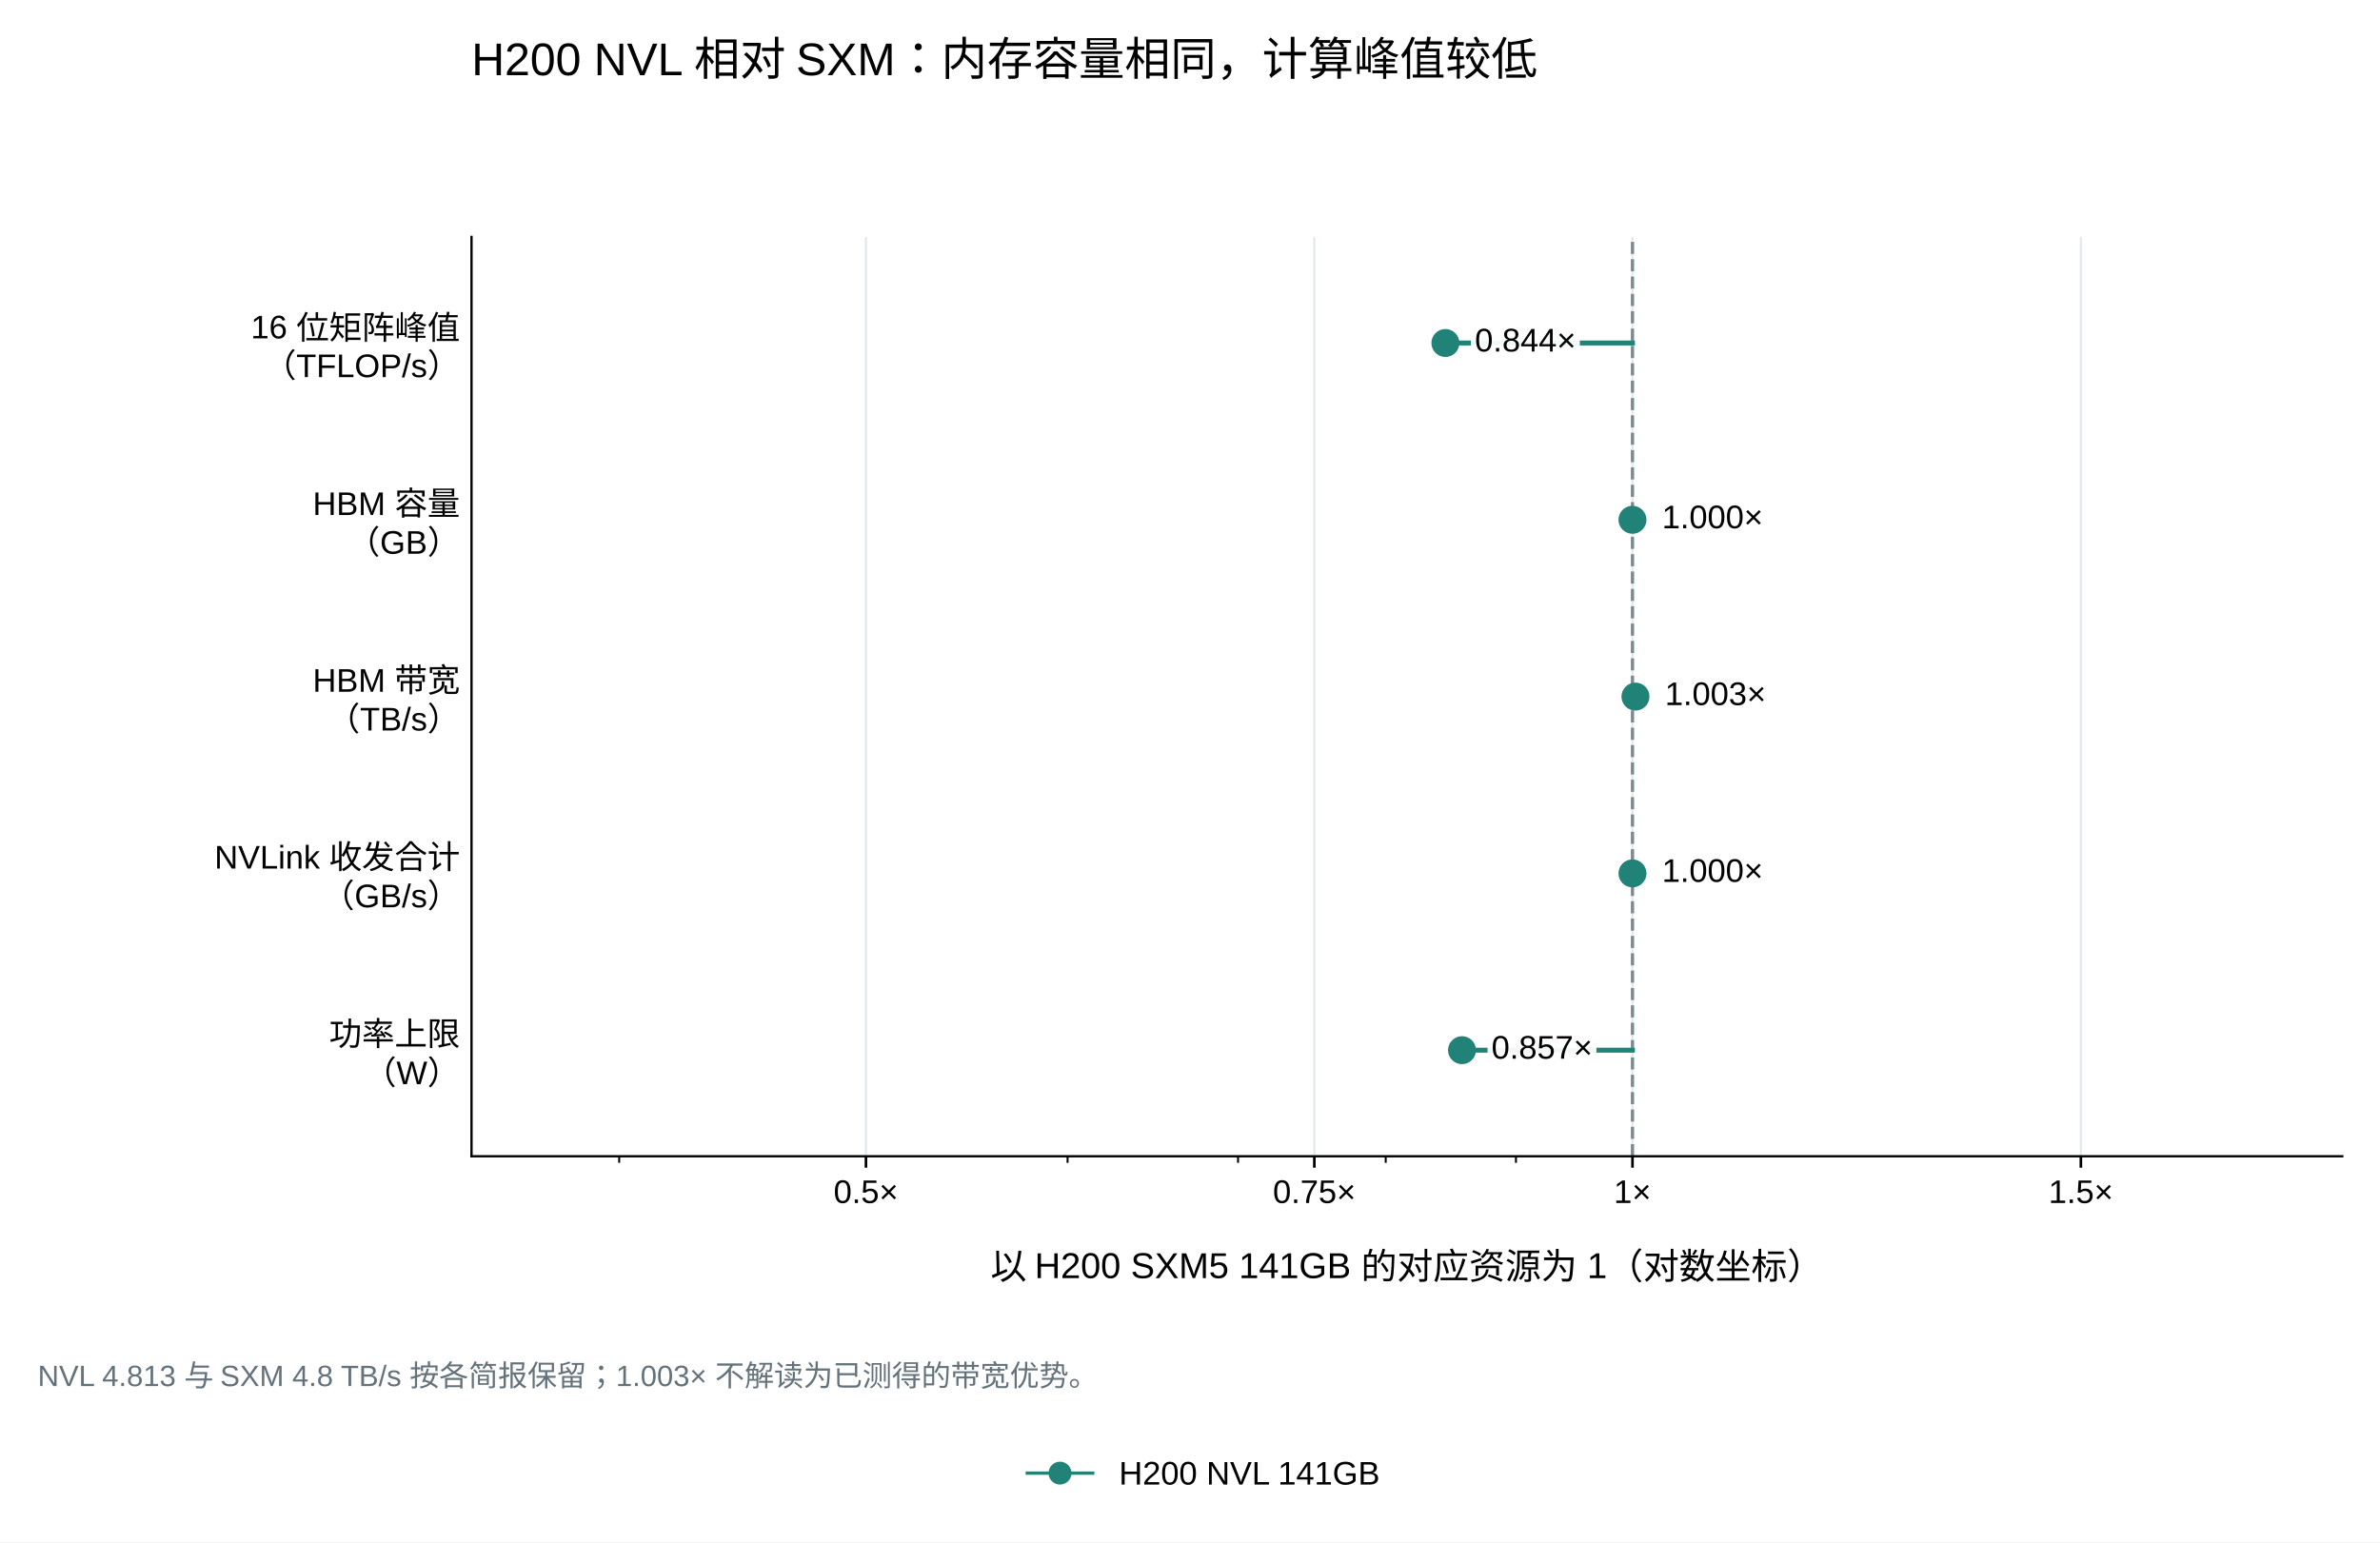
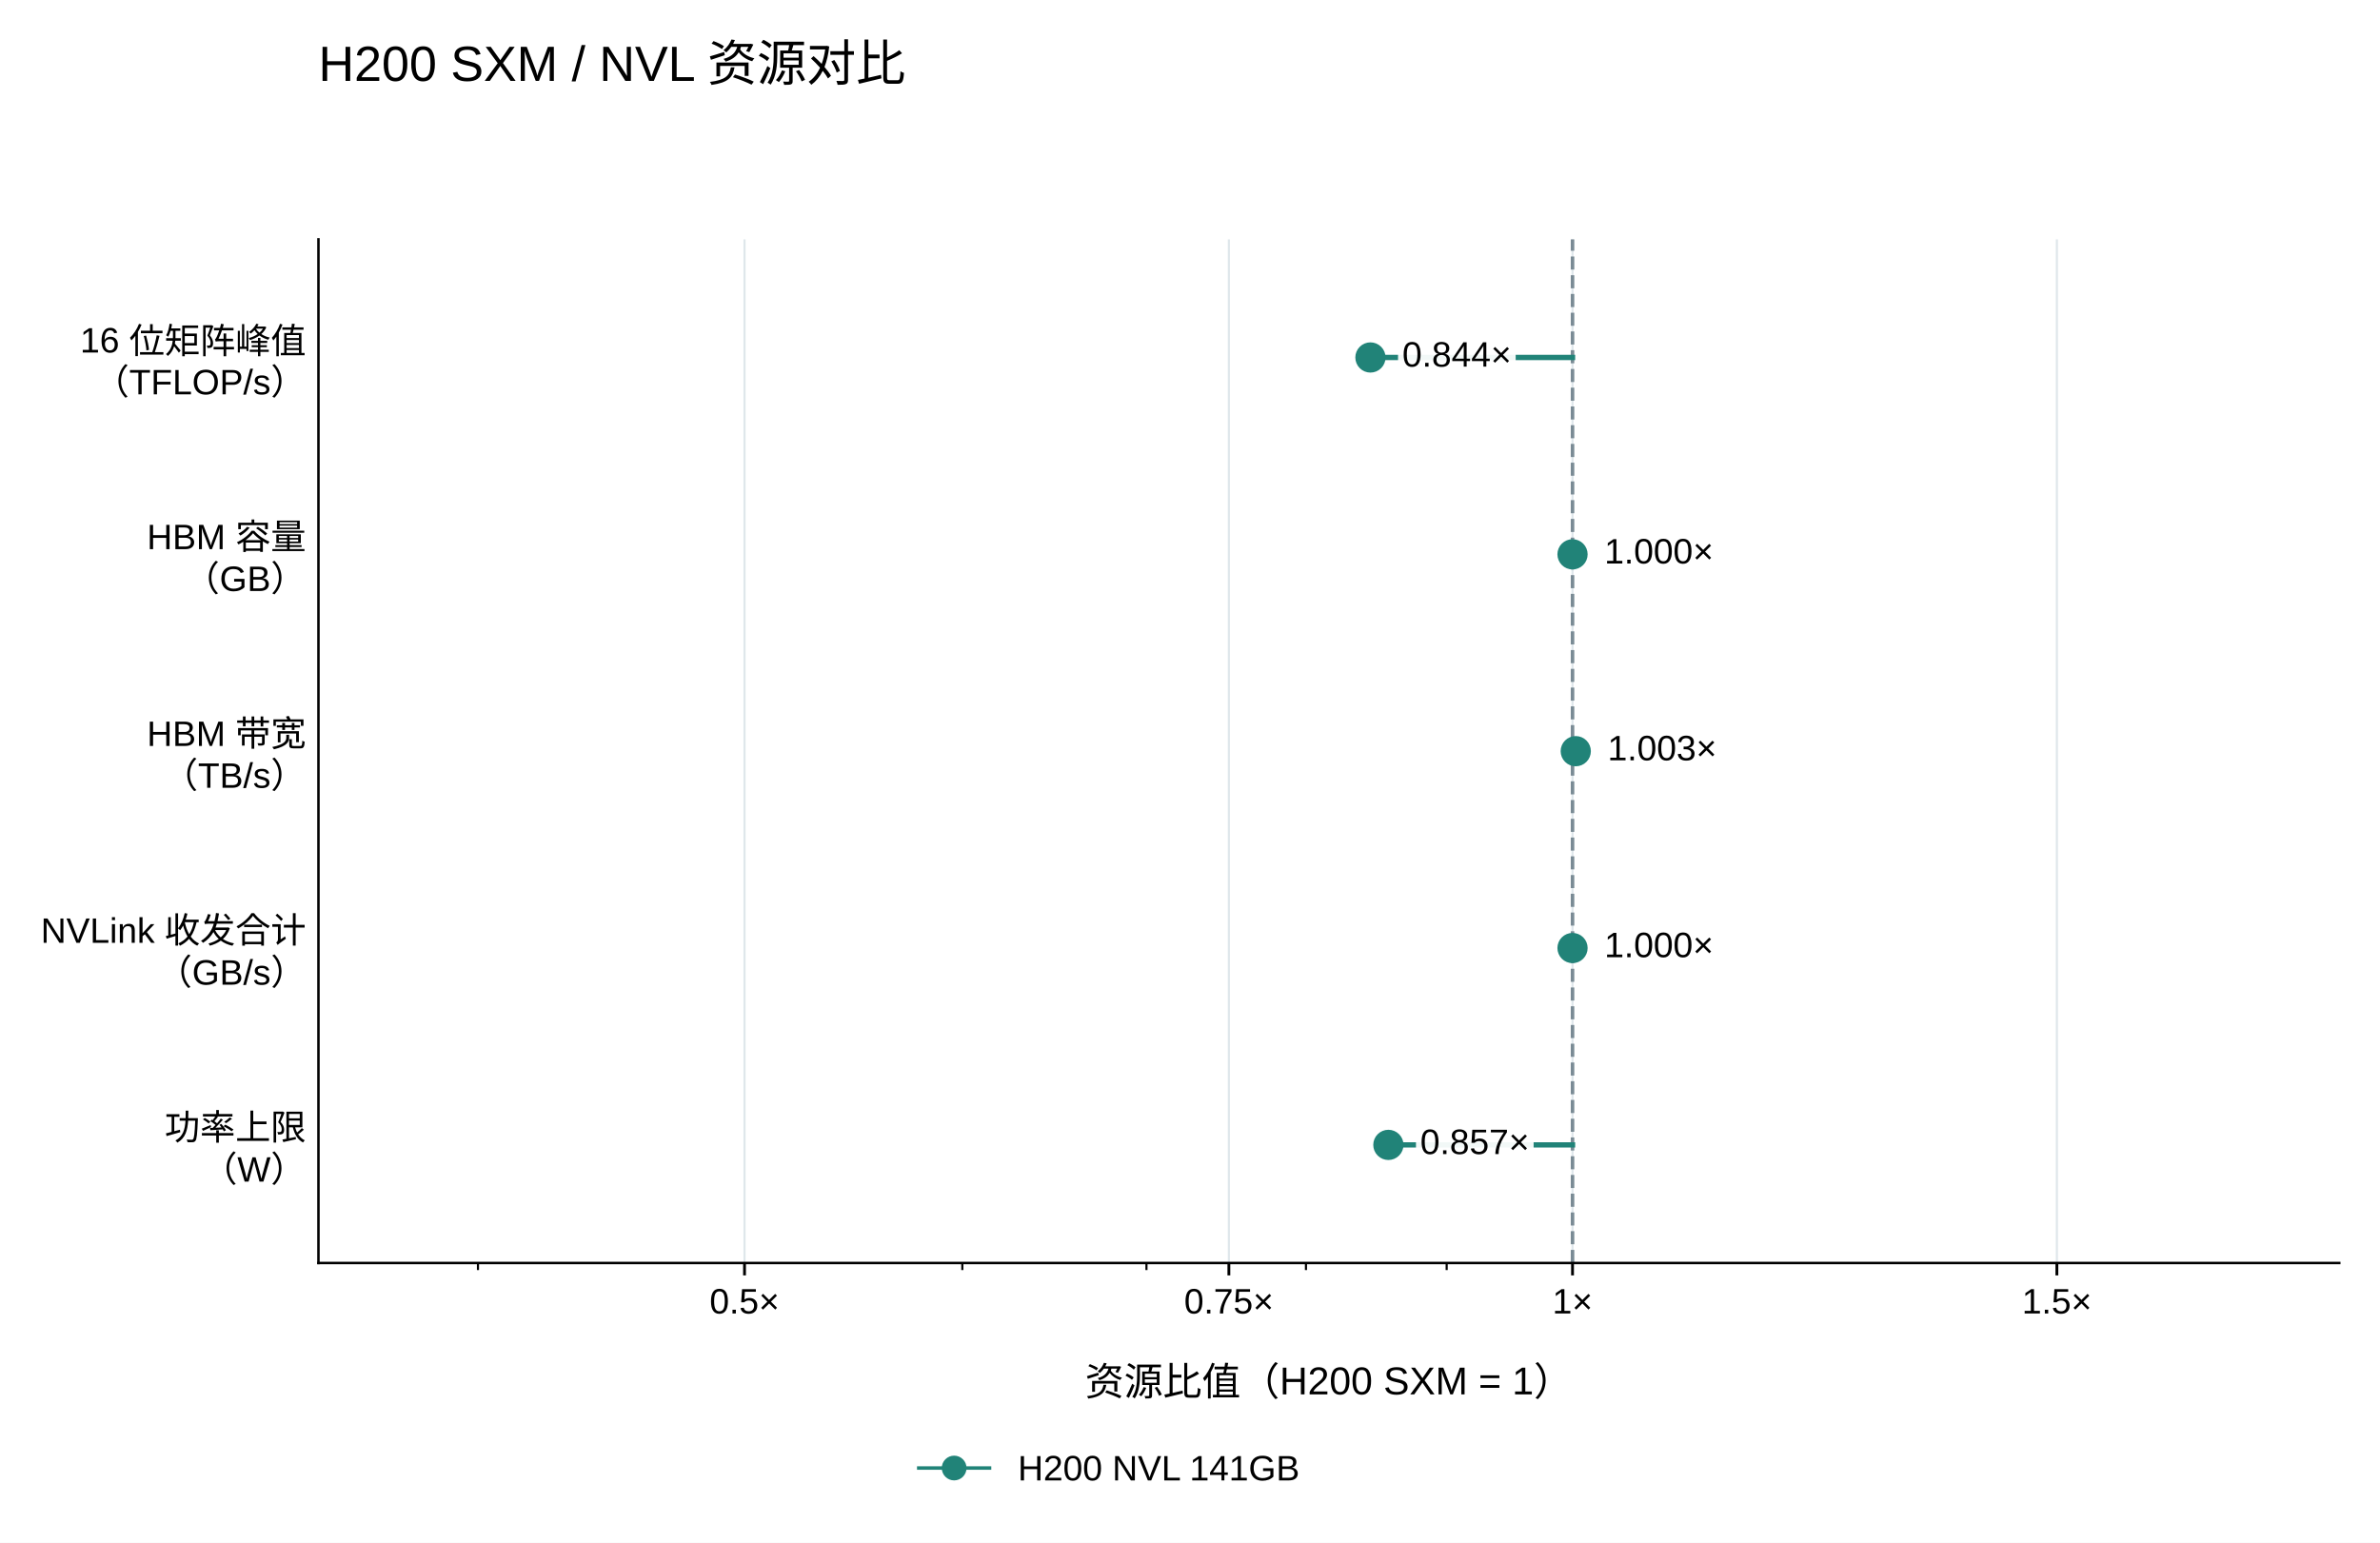
- <svg xmlns="http://www.w3.org/2000/svg" xmlns:xlink="http://www.w3.org/1999/xlink" width="726.84pt" height="471.064pt" viewBox="0 0 726.84 471.064" version="1.1">
+ <svg xmlns="http://www.w3.org/2000/svg" xmlns:xlink="http://www.w3.org/1999/xlink" width="672.874pt" height="436.216pt" viewBox="0 0 672.874 436.216" version="1.1">
  <defs>
    <style type="text/css">*{stroke-linejoin: round; stroke-linecap: butt}</style>
  </defs>
  <g id="figure_1">
    <g id="patch_1">
-       <path d="M 0 471.064  L 726.84 471.064  L 726.84 0  L 0 0  z " style="fill: #ffffff" />
+       <path d="M 0 436.216  L 672.874 436.216  L 672.874 0  L 0 0  z " style="fill: #ffffff" />
    </g>
    <g id="axes_1">
      <g id="patch_2">
-         <path d="M 144 353.16  L 715.32 353.16  L 715.32 72.36  L 144 72.36  z " style="fill: #ffffff" />
+         <path d="M 90.034 357.12  L 661.354 357.12  L 661.354 67.68  L 90.034 67.68  z " style="fill: #ffffff" />
      </g>
      <g id="matplotlib.axis_1">
        <g id="xtick_1">
          <g id="line2d_1">
-             <path d="M 264.458 353.16  L 264.458 72.36  " clip-path="url(#p390c51af34)" style="fill: none; stroke: #dfe7eb; stroke-width: 0.6; stroke-linecap: square" />
+             <path d="M 210.492 357.12  L 210.492 67.68  " clip-path="url(#p6fbc5dd901)" style="fill: none; stroke: #dfe7eb; stroke-width: 0.6; stroke-linecap: square" />
          </g>
          <g id="line2d_2">
            <defs>
-               <path id="md8df88aa16" d="M 0 0  L 0 3.5  " style="stroke: #000000; stroke-width: 0.8" />
+               <path id="m3ce5c3522e" d="M 0 0  L 0 3.5  " style="stroke: #000000; stroke-width: 0.8" />
            </defs>
            <g>
-               <use xlink:href="#md8df88aa16" x="264.458" y="353.16" style="stroke: #000000; stroke-width: 0.8" />
+               <use xlink:href="#m3ce5c3522e" x="210.492" y="357.12" style="stroke: #000000; stroke-width: 0.8" />
            </g>
          </g>
          <g id="text_1">
-             <text style="font-size: 10px; font-family: 'Arial', 'Heiti TC'; text-anchor: middle" x="264.458" y="367.44" transform="rotate(-0 264.4578 367.4403)">0.5×</text>
+             <text style="font-size: 10px; font-family: 'Arial', 'Heiti TC'; text-anchor: middle" x="210.492" y="371.4" transform="rotate(-0 210.4918 371.4003)">0.5×</text>
          </g>
        </g>
        <g id="xtick_2">
          <g id="line2d_3">
-             <path d="M 401.393 353.16  L 401.393 72.36  " clip-path="url(#p390c51af34)" style="fill: none; stroke: #dfe7eb; stroke-width: 0.6; stroke-linecap: square" />
+             <path d="M 347.427 357.12  L 347.427 67.68  " clip-path="url(#p6fbc5dd901)" style="fill: none; stroke: #dfe7eb; stroke-width: 0.6; stroke-linecap: square" />
          </g>
          <g id="line2d_4">
            <g>
-               <use xlink:href="#md8df88aa16" x="401.393" y="353.16" style="stroke: #000000; stroke-width: 0.8" />
+               <use xlink:href="#m3ce5c3522e" x="347.427" y="357.12" style="stroke: #000000; stroke-width: 0.8" />
            </g>
          </g>
          <g id="text_2">
-             <text style="font-size: 10px; font-family: 'Arial', 'Heiti TC'; text-anchor: middle" x="401.393" y="367.44" transform="rotate(-0 401.3932 367.4403)">0.75×</text>
+             <text style="font-size: 10px; font-family: 'Arial', 'Heiti TC'; text-anchor: middle" x="347.427" y="371.4" transform="rotate(-0 347.4272 371.4003)">0.75×</text>
          </g>
        </g>
        <g id="xtick_3">
          <g id="line2d_5">
-             <path d="M 498.55 353.16  L 498.55 72.36  " clip-path="url(#p390c51af34)" style="fill: none; stroke: #dfe7eb; stroke-width: 0.6; stroke-linecap: square" />
+             <path d="M 444.584 357.12  L 444.584 67.68  " clip-path="url(#p6fbc5dd901)" style="fill: none; stroke: #dfe7eb; stroke-width: 0.6; stroke-linecap: square" />
          </g>
          <g id="line2d_6">
            <g>
-               <use xlink:href="#md8df88aa16" x="498.55" y="353.16" style="stroke: #000000; stroke-width: 0.8" />
+               <use xlink:href="#m3ce5c3522e" x="444.584" y="357.12" style="stroke: #000000; stroke-width: 0.8" />
            </g>
          </g>
          <g id="text_3">
-             <text style="font-size: 10px; font-family: 'Arial', 'Heiti TC'; text-anchor: middle" x="498.55" y="367.44" transform="rotate(-0 498.5504 367.4403)">1×</text>
+             <text style="font-size: 10px; font-family: 'Arial', 'Heiti TC'; text-anchor: middle" x="444.584" y="371.4" transform="rotate(-0 444.5844 371.4003)">1×</text>
          </g>
        </g>
        <g id="xtick_4">
          <g id="line2d_7">
-             <path d="M 635.486 353.16  L 635.486 72.36  " clip-path="url(#p390c51af34)" style="fill: none; stroke: #dfe7eb; stroke-width: 0.6; stroke-linecap: square" />
+             <path d="M 581.52 357.12  L 581.52 67.68  " clip-path="url(#p6fbc5dd901)" style="fill: none; stroke: #dfe7eb; stroke-width: 0.6; stroke-linecap: square" />
          </g>
          <g id="line2d_8">
            <g>
-               <use xlink:href="#md8df88aa16" x="635.486" y="353.16" style="stroke: #000000; stroke-width: 0.8" />
+               <use xlink:href="#m3ce5c3522e" x="581.52" y="357.12" style="stroke: #000000; stroke-width: 0.8" />
            </g>
          </g>
          <g id="text_4">
-             <text style="font-size: 10px; font-family: 'Arial', 'Heiti TC'; text-anchor: middle" x="635.486" y="367.44" transform="rotate(-0 635.4858 367.4403)">1.5×</text>
+             <text style="font-size: 10px; font-family: 'Arial', 'Heiti TC'; text-anchor: middle" x="581.52" y="371.4" transform="rotate(-0 581.5198 371.4003)">1.5×</text>
          </g>
        </g>
        <g id="xtick_5">
          <g id="line2d_9">
            <defs>
-               <path id="m966b6a8e7b" d="M 0 0  L 0 2  " style="stroke: #000000; stroke-width: 0.6" />
+               <path id="mf622110d8f" d="M 0 0  L 0 2  " style="stroke: #000000; stroke-width: 0.6" />
            </defs>
            <g>
-               <use xlink:href="#m966b6a8e7b" x="189.097" y="353.16" style="stroke: #000000; stroke-width: 0.6" />
+               <use xlink:href="#mf622110d8f" x="135.131" y="357.12" style="stroke: #000000; stroke-width: 0.6" />
            </g>
          </g>
        </g>
        <g id="xtick_6">
          <g id="line2d_10">
            <g>
-               <use xlink:href="#m966b6a8e7b" x="326.032" y="353.16" style="stroke: #000000; stroke-width: 0.6" />
+               <use xlink:href="#mf622110d8f" x="272.066" y="357.12" style="stroke: #000000; stroke-width: 0.6" />
            </g>
          </g>
        </g>
        <g id="xtick_7">
          <g id="line2d_11">
            <g>
-               <use xlink:href="#m966b6a8e7b" x="378.093" y="353.16" style="stroke: #000000; stroke-width: 0.6" />
+               <use xlink:href="#mf622110d8f" x="324.127" y="357.12" style="stroke: #000000; stroke-width: 0.6" />
            </g>
          </g>
        </g>
        <g id="xtick_8">
          <g id="line2d_12">
            <g>
-               <use xlink:href="#m966b6a8e7b" x="423.189" y="353.16" style="stroke: #000000; stroke-width: 0.6" />
+               <use xlink:href="#mf622110d8f" x="369.223" y="357.12" style="stroke: #000000; stroke-width: 0.6" />
            </g>
          </g>
        </g>
        <g id="xtick_9">
          <g id="line2d_13">
            <g>
-               <use xlink:href="#m966b6a8e7b" x="462.968" y="353.16" style="stroke: #000000; stroke-width: 0.6" />
+               <use xlink:href="#mf622110d8f" x="409.002" y="357.12" style="stroke: #000000; stroke-width: 0.6" />
            </g>
          </g>
        </g>
        <g id="text_5">
-           <text style="font-size: 11px; font-family: 'Arial', 'Heiti TC'; text-anchor: middle" x="429.66" y="390.664" transform="rotate(-0 429.66 390.6645)">以 H200 SXM5 141GB 的对应资源为 1（对数坐标）</text>
+           <text style="font-size: 11px; font-family: 'Arial', 'Heiti TC'; text-anchor: middle" x="375.694" y="394.557" transform="rotate(-0 375.6941 394.5574)">资源比值（H200 SXM = 1）</text>
        </g>
      </g>
      <g id="matplotlib.axis_2">
        <g id="ytick_1">
          <g id="line2d_14" />
          <g id="text_6">
-             <text style="font-size: 10px; font-family: 'Arial', 'Heiti TC'" transform="translate(76.6 103.3533)">16 位矩阵峰值</text>
-             <text style="font-size: 10px; font-family: 'Arial', 'Heiti TC'" transform="translate(80.49688 115.1865)">（TFLOP/s）</text>
+             <text style="font-size: 10px; font-family: 'Arial', 'Heiti TC'" transform="translate(22.63406 99.67023)">16 位矩阵峰值</text>
+             <text style="font-size: 10px; font-family: 'Arial', 'Heiti TC'" transform="translate(26.53094 111.5034)">（TFLOP/s）</text>
          </g>
        </g>
        <g id="ytick_2">
          <g id="line2d_15" />
          <g id="text_7">
-             <text style="font-size: 10px; font-family: 'Arial', 'Heiti TC'" transform="translate(95.5 157.3033)">HBM 容量</text>
-             <text style="font-size: 10px; font-family: 'Arial', 'Heiti TC'" transform="translate(106.0516 169.1365)">（GB）</text>
+             <text style="font-size: 10px; font-family: 'Arial', 'Heiti TC'" transform="translate(41.53406 155.2818)">HBM 容量</text>
+             <text style="font-size: 10px; font-family: 'Arial', 'Heiti TC'" transform="translate(52.08563 167.115)">（GB）</text>
          </g>
        </g>
        <g id="ytick_3">
          <g id="line2d_16" />
          <g id="text_8">
-             <text style="font-size: 10px; font-family: 'Arial', 'Heiti TC'" transform="translate(95.5 211.2783)">HBM 带宽</text>
-             <text style="font-size: 10px; font-family: 'Arial', 'Heiti TC'" transform="translate(99.94375 223.1115)">（TB/s）</text>
+             <text style="font-size: 10px; font-family: 'Arial', 'Heiti TC'" transform="translate(41.53406 210.9183)">HBM 带宽</text>
+             <text style="font-size: 10px; font-family: 'Arial', 'Heiti TC'" transform="translate(45.97781 222.7515)">（TB/s）</text>
          </g>
        </g>
        <g id="ytick_4">
          <g id="line2d_17" />
          <g id="text_9">
-             <text style="font-size: 10px; font-family: 'Arial', 'Heiti TC'" transform="translate(65.48594 265.283)">NVLink 收发合计</text>
-             <text style="font-size: 10px; font-family: 'Arial', 'Heiti TC'" transform="translate(98.27344 277.1162)">（GB/s）</text>
+             <text style="font-size: 10px; font-family: 'Arial', 'Heiti TC'" transform="translate(11.52 266.5845)">NVLink 收发合计</text>
+             <text style="font-size: 10px; font-family: 'Arial', 'Heiti TC'" transform="translate(44.3075 278.4177)">（GB/s）</text>
          </g>
        </g>
        <g id="ytick_5">
          <g id="line2d_18" />
          <g id="text_10">
-             <text style="font-size: 10px; font-family: 'Arial', 'Heiti TC'" transform="translate(100.5 319.3135)">功率上限</text>
-             <text style="font-size: 10px; font-family: 'Arial', 'Heiti TC'" transform="translate(111.0609 331.1467)">（W）</text>
+             <text style="font-size: 10px; font-family: 'Arial', 'Heiti TC'" transform="translate(46.53406 322.2765)">功率上限</text>
+             <text style="font-size: 10px; font-family: 'Arial', 'Heiti TC'" transform="translate(57.095 334.1097)">（W）</text>
          </g>
        </g>
      </g>
      <g id="line2d_19">
-         <path d="M 498.55 353.16  L 498.55 72.36  " clip-path="url(#p390c51af34)" style="fill: none; stroke-dasharray: 3.7,1.6; stroke-dashoffset: 0; stroke: #7a8b95" />
+         <path d="M 444.584 357.12  L 444.584 67.68  " clip-path="url(#p6fbc5dd901)" style="fill: none; stroke-dasharray: 3.7,1.6; stroke-dashoffset: 0; stroke: #7a8b95" />
      </g>
      <g id="line2d_20">
-         <path d="M 498.55 104.76  L 441.418 104.76  " clip-path="url(#p390c51af34)" style="fill: none; stroke: #218378; stroke-width: 1.5; stroke-linecap: square" />
+         <path d="M 444.584 101.077  L 387.452 101.077  " clip-path="url(#p6fbc5dd901)" style="fill: none; stroke: #218378; stroke-width: 1.5; stroke-linecap: square" />
      </g>
      <g id="line2d_21">
-         <path d="M 498.55 158.76  L 498.55 158.76  " clip-path="url(#p390c51af34)" style="fill: none; stroke: #218378; stroke-width: 1.5; stroke-linecap: square" />
+         <path d="M 444.584 156.738  L 444.584 156.738  " clip-path="url(#p6fbc5dd901)" style="fill: none; stroke: #218378; stroke-width: 1.5; stroke-linecap: square" />
      </g>
      <g id="line2d_22">
-         <path d="M 498.55 212.76  L 499.464 212.76  " clip-path="url(#p390c51af34)" style="fill: none; stroke: #218378; stroke-width: 1.5; stroke-linecap: square" />
+         <path d="M 444.584 212.4  L 445.498 212.4  " clip-path="url(#p6fbc5dd901)" style="fill: none; stroke: #218378; stroke-width: 1.5; stroke-linecap: square" />
      </g>
      <g id="line2d_23">
-         <path d="M 498.55 266.76  L 498.55 266.76  " clip-path="url(#p390c51af34)" style="fill: none; stroke: #218378; stroke-width: 1.5; stroke-linecap: square" />
+         <path d="M 444.584 268.062  L 444.584 268.062  " clip-path="url(#p6fbc5dd901)" style="fill: none; stroke: #218378; stroke-width: 1.5; stroke-linecap: square" />
      </g>
      <g id="line2d_24">
-         <path d="M 498.55 320.76  L 446.49 320.76  " clip-path="url(#p390c51af34)" style="fill: none; stroke: #218378; stroke-width: 1.5; stroke-linecap: square" />
+         <path d="M 444.584 323.723  L 392.524 323.723  " clip-path="url(#p6fbc5dd901)" style="fill: none; stroke: #218378; stroke-width: 1.5; stroke-linecap: square" />
      </g>
      <g id="patch_3">
-         <path d="M 144 353.16  L 144 72.36  " style="fill: none; stroke: #000000; stroke-width: 0.7; stroke-linejoin: miter; stroke-linecap: square" />
+         <path d="M 90.034 357.12  L 90.034 67.68  " style="fill: none; stroke: #000000; stroke-width: 0.7; stroke-linejoin: miter; stroke-linecap: square" />
      </g>
      <g id="patch_4">
-         <path d="M 144 353.16  L 715.32 353.16  " style="fill: none; stroke: #000000; stroke-width: 0.7; stroke-linejoin: miter; stroke-linecap: square" />
+         <path d="M 90.034 357.12  L 661.354 357.12  " style="fill: none; stroke: #000000; stroke-width: 0.7; stroke-linejoin: miter; stroke-linecap: square" />
      </g>
      <g id="PathCollection_1">
        <defs>
-           <path id="m3b6c232ac8" d="M 0 3.775  C 1.001 3.775 1.961 3.377 2.669 2.669  C 3.377 1.961 3.775 1.001 3.775 0  C 3.775 -1.001 3.377 -1.961 2.669 -2.669  C 1.961 -3.377 1.001 -3.775 0 -3.775  C -1.001 -3.775 -1.961 -3.377 -2.669 -2.669  C -3.377 -1.961 -3.775 -1.001 -3.775 0  C -3.775 1.001 -3.377 1.961 -2.669 2.669  C -1.961 3.377 -1.001 3.775 0 3.775  z " style="stroke: #218378" />
+           <path id="mb73dd2021e" d="M 0 3.775  C 1.001 3.775 1.961 3.377 2.669 2.669  C 3.377 1.961 3.775 1.001 3.775 0  C 3.775 -1.001 3.377 -1.961 2.669 -2.669  C 1.961 -3.377 1.001 -3.775 0 -3.775  C -1.001 -3.775 -1.961 -3.377 -2.669 -2.669  C -3.377 -1.961 -3.775 -1.001 -3.775 0  C -3.775 1.001 -3.377 1.961 -2.669 2.669  C -1.961 3.377 -1.001 3.775 0 3.775  z " style="stroke: #218378" />
        </defs>
-         <g clip-path="url(#p390c51af34)">
-           <a xlink:href="#panorama-h200_nvl" target="_blank">
-             <use xlink:href="#m3b6c232ac8" x="441.418" y="104.76" style="fill: #218378; stroke: #218378" />
+         <g clip-path="url(#p6fbc5dd901)">
+           <a xlink:href="#panorama-h200_nvl" target="_blank">
+             <use xlink:href="#mb73dd2021e" x="387.452" y="101.077" style="fill: #218378; stroke: #218378" />
          </a>
        </g>
      </g>
      <g id="text_11">
        <g id="patch_5">
-           <path d="M 449.218 110.652  L 482.48 110.652  L 482.48 98.868  L 449.218 98.868  z " style="fill: #ffffff; opacity: 0.94" />
-         </g>
-         <text style="font-size: 10px; font-family: 'Arial', 'Heiti TC'; text-anchor: start" x="450.418" y="107.348" transform="rotate(-0 450.4178 107.3479)">0.844×</text>
+           <path d="M 395.252 106.969  L 428.514 106.969  L 428.514 95.185  L 395.252 95.185  z " style="fill: #ffffff; opacity: 0.94" />
+         </g>
+         <text style="font-size: 10px; font-family: 'Arial', 'Heiti TC'; text-anchor: start" x="396.452" y="103.665" transform="rotate(-0 396.4518 103.6648)">0.844×</text>
      </g>
      <g id="PathCollection_2">
-         <g clip-path="url(#p390c51af34)">
-           <a xlink:href="#panorama-h200_nvl" target="_blank">
-             <use xlink:href="#m3b6c232ac8" x="498.55" y="158.76" style="fill: #218378; stroke: #218378" />
+         <g clip-path="url(#p6fbc5dd901)">
+           <a xlink:href="#panorama-h200_nvl" target="_blank">
+             <use xlink:href="#mb73dd2021e" x="444.584" y="156.738" style="fill: #218378; stroke: #218378" />
          </a>
        </g>
      </g>
      <g id="text_12">
        <g id="patch_6">
-           <path d="M 506.35 164.652  L 539.613 164.652  L 539.613 152.868  L 506.35 152.868  z " style="fill: #ffffff; opacity: 0.94" />
-         </g>
-         <text style="font-size: 10px; font-family: 'Arial', 'Heiti TC'; text-anchor: start" x="507.55" y="161.348" transform="rotate(-0 507.5504 161.3479)">1.000×</text>
+           <path d="M 452.384 162.631  L 485.647 162.631  L 485.647 150.846  L 452.384 150.846  z " style="fill: #ffffff; opacity: 0.94" />
+         </g>
+         <text style="font-size: 10px; font-family: 'Arial', 'Heiti TC'; text-anchor: start" x="453.584" y="159.326" transform="rotate(-0 453.5844 159.3264)">1.000×</text>
      </g>
      <g id="PathCollection_3">
-         <g clip-path="url(#p390c51af34)">
-           <a xlink:href="#panorama-h200_nvl" target="_blank">
-             <use xlink:href="#m3b6c232ac8" x="499.464" y="212.76" style="fill: #218378; stroke: #218378" />
+         <g clip-path="url(#p6fbc5dd901)">
+           <a xlink:href="#panorama-h200_nvl" target="_blank">
+             <use xlink:href="#mb73dd2021e" x="445.498" y="212.4" style="fill: #218378; stroke: #218378" />
          </a>
        </g>
      </g>
      <g id="text_13">
        <g id="patch_7">
-           <path d="M 507.264 218.652  L 540.526 218.652  L 540.526 206.868  L 507.264 206.868  z " style="fill: #ffffff; opacity: 0.94" />
-         </g>
-         <text style="font-size: 10px; font-family: 'Arial', 'Heiti TC'; text-anchor: start" x="508.464" y="215.348" transform="rotate(-0 508.4638 215.3479)">1.003×</text>
+           <path d="M 453.298 218.292  L 486.56 218.292  L 486.56 206.508  L 453.298 206.508  z " style="fill: #ffffff; opacity: 0.94" />
+         </g>
+         <text style="font-size: 10px; font-family: 'Arial', 'Heiti TC'; text-anchor: start" x="454.498" y="214.988" transform="rotate(-0 454.4979 214.9879)">1.003×</text>
      </g>
      <g id="PathCollection_4">
-         <g clip-path="url(#p390c51af34)">
-           <a xlink:href="#panorama-h200_nvl" target="_blank">
-             <use xlink:href="#m3b6c232ac8" x="498.55" y="266.76" style="fill: #218378; stroke: #218378" />
+         <g clip-path="url(#p6fbc5dd901)">
+           <a xlink:href="#panorama-h200_nvl" target="_blank">
+             <use xlink:href="#mb73dd2021e" x="444.584" y="268.062" style="fill: #218378; stroke: #218378" />
          </a>
        </g>
      </g>
      <g id="text_14">
        <g id="patch_8">
-           <path d="M 506.35 272.652  L 539.613 272.652  L 539.613 260.868  L 506.35 260.868  z " style="fill: #ffffff; opacity: 0.94" />
-         </g>
-         <text style="font-size: 10px; font-family: 'Arial', 'Heiti TC'; text-anchor: start" x="507.55" y="269.348" transform="rotate(-0 507.5504 269.3479)">1.000×</text>
+           <path d="M 452.384 273.954  L 485.647 273.954  L 485.647 262.169  L 452.384 262.169  z " style="fill: #ffffff; opacity: 0.94" />
+         </g>
+         <text style="font-size: 10px; font-family: 'Arial', 'Heiti TC'; text-anchor: start" x="453.584" y="270.649" transform="rotate(-0 453.5844 270.6494)">1.000×</text>
      </g>
      <g id="PathCollection_5">
-         <g clip-path="url(#p390c51af34)">
-           <a xlink:href="#panorama-h200_nvl" target="_blank">
-             <use xlink:href="#m3b6c232ac8" x="446.49" y="320.76" style="fill: #218378; stroke: #218378" />
+         <g clip-path="url(#p6fbc5dd901)">
+           <a xlink:href="#panorama-h200_nvl" target="_blank">
+             <use xlink:href="#mb73dd2021e" x="392.524" y="323.723" style="fill: #218378; stroke: #218378" />
          </a>
        </g>
      </g>
      <g id="text_15">
        <g id="patch_9">
-           <path d="M 454.29 326.652  L 487.552 326.652  L 487.552 314.868  L 454.29 314.868  z " style="fill: #ffffff; opacity: 0.94" />
-         </g>
-         <text style="font-size: 10px; font-family: 'Arial', 'Heiti TC'; text-anchor: start" x="455.49" y="323.348" transform="rotate(-0 455.49 323.3479)">0.857×</text>
+           <path d="M 400.324 329.615  L 433.587 329.615  L 433.587 317.831  L 400.324 317.831  z " style="fill: #ffffff; opacity: 0.94" />
+         </g>
+         <text style="font-size: 10px; font-family: 'Arial', 'Heiti TC'; text-anchor: start" x="401.524" y="326.311" transform="rotate(-0 401.524 326.311)">0.857×</text>
      </g>
    </g>
    <g id="text_16">
-       <text style="font-size: 14px; font-family: 'Arial', 'Heiti TC'; text-anchor: start" x="144" y="22.972" transform="rotate(-0 144 22.97156)">H200 NVL 相对 SXM：内存容量相同，计算峰值较低</text>
-     </g>
-     <g id="text_17">
-       <text style="font-size: 9px; font-family: 'Arial', 'Heiti TC'; text-anchor: start; fill: #64737b" x="11.52" y="423.36" transform="rotate(-0 11.52 423.36)">NVL 4.813 与 SXM 4.8 TB/s 按各简报保留；1.003× 不解读为已测得的带宽优势。</text>
+       <text style="font-size: 14px; font-family: 'Arial', 'Heiti TC'; text-anchor: start" x="90.034" y="22.873" transform="rotate(-0 90.03406 22.87313)">H200 SXM / NVL 资源对比</text>
    </g>
    <g id="legend_1">
      <g id="line2d_25">
-         <path d="M 313.723 449.94  L 323.723 449.94  L 333.723 449.94  " style="fill: none; stroke: #218378; stroke-linecap: square" />
+         <path d="M 259.757 415.092  L 269.757 415.092  L 279.757 415.092  " style="fill: none; stroke: #218378; stroke-linecap: square" />
        <defs>
-           <path id="mc6129908da" d="M 0 3  C 0.796 3 1.559 2.684 2.121 2.121  C 2.684 1.559 3 0.796 3 0  C 3 -0.796 2.684 -1.559 2.121 -2.121  C 1.559 -2.684 0.796 -3 0 -3  C -0.796 -3 -1.559 -2.684 -2.121 -2.121  C -2.684 -1.559 -3 -0.796 -3 0  C -3 0.796 -2.684 1.559 -2.121 2.121  C -1.559 2.684 -0.796 3 0 3  z " style="stroke: #218378" />
+           <path id="m6c26a26a8a" d="M 0 3  C 0.796 3 1.559 2.684 2.121 2.121  C 2.684 1.559 3 0.796 3 0  C 3 -0.796 2.684 -1.559 2.121 -2.121  C 1.559 -2.684 0.796 -3 0 -3  C -0.796 -3 -1.559 -2.684 -2.121 -2.121  C -2.684 -1.559 -3 -0.796 -3 0  C -3 0.796 -2.684 1.559 -2.121 2.121  C -1.559 2.684 -0.796 3 0 3  z " style="stroke: #218378" />
        </defs>
        <g>
-           <use xlink:href="#mc6129908da" x="323.723" y="449.94" style="fill: #218378; stroke: #218378" />
-         </g>
-       </g>
-       <g id="text_18">
-         <text style="font-size: 10px; font-family: 'Arial', 'Heiti TC'; text-anchor: start" x="341.723" y="453.44" transform="rotate(-0 341.7225 453.4395)">H200 NVL 141GB</text>
+           <use xlink:href="#m6c26a26a8a" x="269.757" y="415.092" style="fill: #218378; stroke: #218378" />
+         </g>
+       </g>
+       <g id="text_17">
+         <text style="font-size: 10px; font-family: 'Arial', 'Heiti TC'; text-anchor: start" x="287.757" y="418.592" transform="rotate(-0 287.7566 418.5915)">H200 NVL 141GB</text>
      </g>
    </g>
  </g>
  <defs>
-     <clipPath id="p390c51af34">
-       <rect x="144" y="72.36" width="571.32" height="280.8" />
+     <clipPath id="p6fbc5dd901">
+       <rect x="90.034" y="67.68" width="571.32" height="289.44" />
    </clipPath>
  </defs>
</svg>
